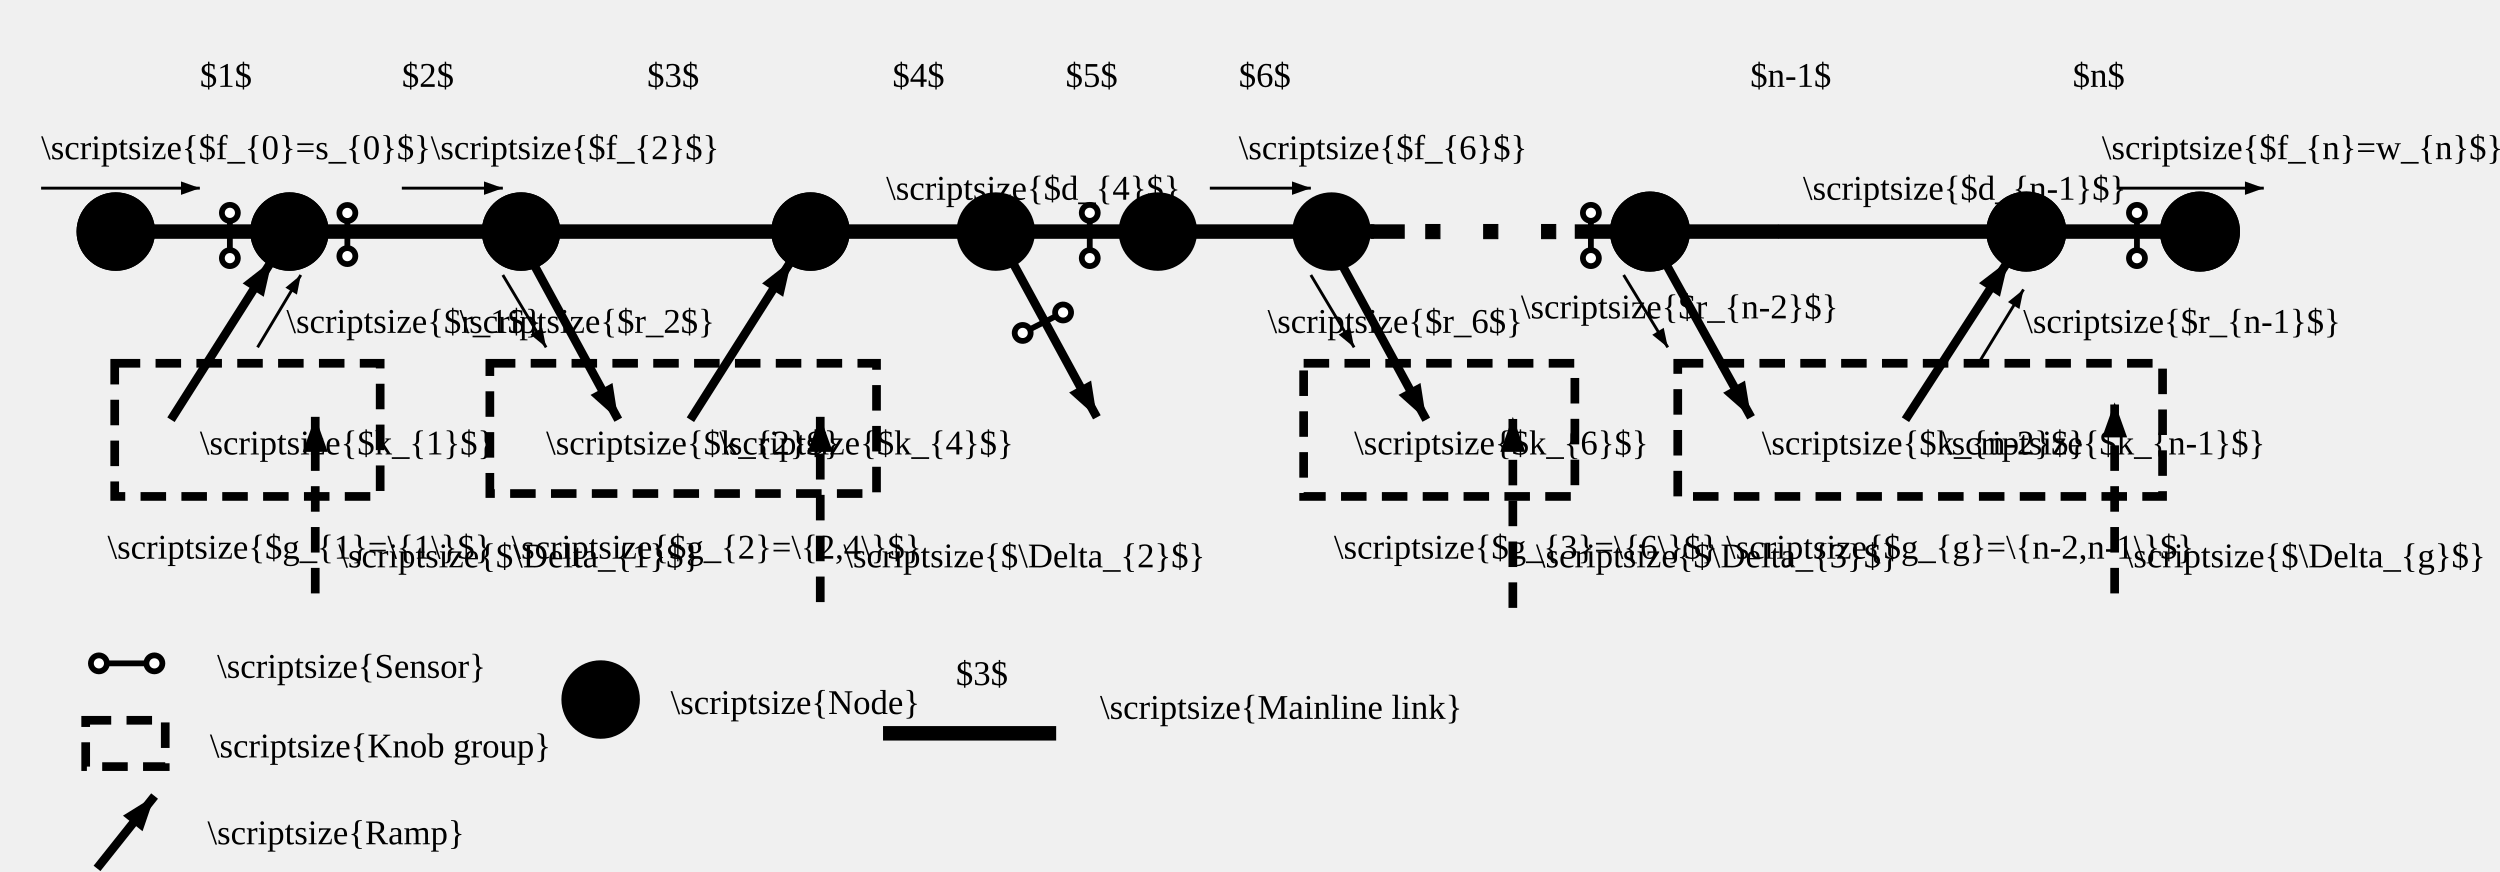
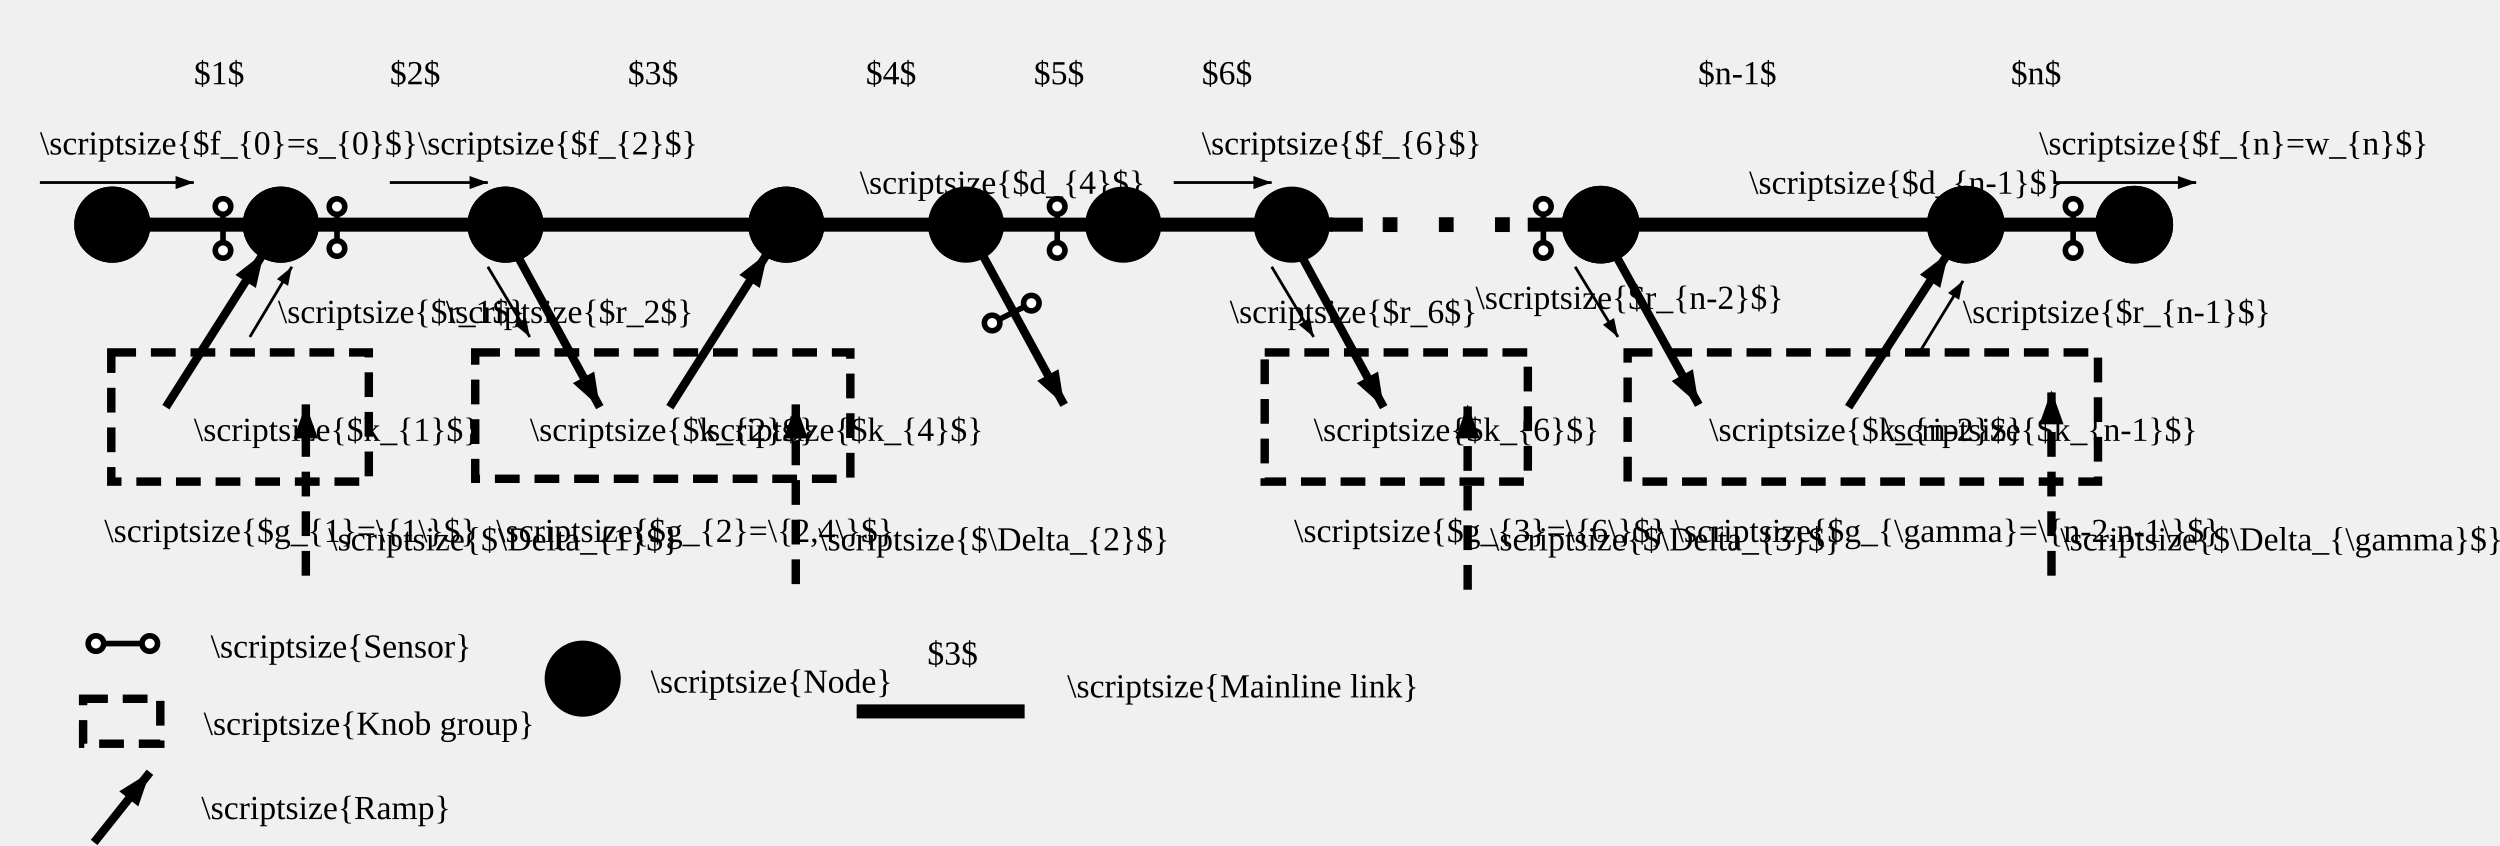
<svg xmlns="http://www.w3.org/2000/svg" xmlns:ns1="http://latexdraw.sourceforge.net/namespaces/latexdraw" version="1.1" baseProfile="full">
  <g>
-     <g ns1:type="dot" id="id2385152" ns1:size="27.50934874392321" ns1:dotShape="*" ns1:position="40.0 80.0">
+     <g ns1:type="dot" id="id24162448" ns1:size="27.50934874392321" ns1:dotShape="*" ns1:position="40.0 80.0">
      <path d="M 52.697 80.0 C 52.697 87.012 47.012 92.697 40.0 92.697 C 32.988 92.697 27.303 87.012 27.303 80.0 C 27.303 72.988 32.988 67.303 40.0 67.303 C 47.012 67.303 52.697 72.988 52.697 80.0 z " fill="black" stroke-linecap="square" stroke-linejoin="butt" stroke-width="1.719" stroke-miterlimit="10.0" stroke-dashoffset="0.0" stroke="black" />
    </g>
-     <g ns1:type="dot" id="id5899066" ns1:size="27.50934874392321" ns1:dotShape="*" ns1:position="100.0 80.0">
+     <g ns1:type="dot" id="id11880565" ns1:size="27.50934874392321" ns1:dotShape="*" ns1:position="100.0 80.0">
      <path d="M 112.697 80.0 C 112.697 87.012 107.012 92.697 100.0 92.697 C 92.988 92.697 87.303 87.012 87.303 80.0 C 87.303 72.988 92.988 67.303 100.0 67.303 C 107.012 67.303 112.697 72.988 112.697 80.0 z " fill="black" stroke-linecap="square" stroke-linejoin="butt" stroke-width="1.719" stroke-miterlimit="10.0" stroke-dashoffset="0.0" stroke="black" />
    </g>
-     <g ns1:type="dot" id="id14500696" ns1:size="27.50934874392321" ns1:dotShape="*" ns1:position="180.0 80.0">
+     <g ns1:type="dot" id="id12090574" ns1:size="27.50934874392321" ns1:dotShape="*" ns1:position="180.0 80.0">
      <path d="M 192.697 80.0 C 192.697 87.012 187.012 92.697 180.0 92.697 C 172.988 92.697 167.303 87.012 167.303 80.0 C 167.303 72.988 172.988 67.303 180.0 67.303 C 187.012 67.303 192.697 72.988 192.697 80.0 z " fill="black" stroke-linecap="square" stroke-linejoin="butt" stroke-width="1.719" stroke-miterlimit="10.0" stroke-dashoffset="0.0" stroke="black" />
    </g>
-     <g ns1:type="dot" id="id15741585" ns1:size="27.50934874392321" ns1:dotShape="*" ns1:position="280.0 80.0">
+     <g ns1:type="dot" id="id10591858" ns1:size="27.50934874392321" ns1:dotShape="*" ns1:position="280.0 80.0">
      <path d="M 292.697 80.0 C 292.697 87.012 287.012 92.697 280.0 92.697 C 272.988 92.697 267.303 87.012 267.303 80.0 C 267.303 72.988 272.988 67.303 280.0 67.303 C 287.012 67.303 292.697 72.988 292.697 80.0 z " fill="black" stroke-linecap="square" stroke-linejoin="butt" stroke-width="1.719" stroke-miterlimit="10.0" stroke-dashoffset="0.0" stroke="black" />
    </g>
-     <g ns1:type="joinedLines" id="id13116794">
+     <g ns1:type="joinedLines" id="id9714528">
      <polyline points="598.85,80.0 598.85,80.0 " stroke-width="5.0" stroke="black" ns1:rotationAngle="0.0" />
    </g>
-     <g ns1:type="dot" id="id5677793" ns1:size="6.0" ns1:dotShape="square*" ns1:position="495.0 80.0">
+     <g ns1:type="dot" id="id6162868" ns1:size="6.0" ns1:dotShape="square*" ns1:position="495.0 80.0">
      <path d="M 492.562 77.562 L 497.438 77.562 L 497.438 82.438 L 492.562 82.438 z " fill="black" stroke-linecap="butt" stroke-linejoin="butt" stroke-width="0.375" stroke-miterlimit="10.0" stroke-dashoffset="0.0" stroke="black" />
    </g>
-     <g ns1:type="dot" id="id9157566" ns1:size="6.0" ns1:dotShape="square*" ns1:position="515.0 80.0">
+     <g ns1:type="dot" id="id981937" ns1:size="6.0" ns1:dotShape="square*" ns1:position="515.0 80.0">
      <path d="M 512.562 77.562 L 517.438 77.562 L 517.438 82.438 L 512.562 82.438 z " fill="black" stroke-linecap="butt" stroke-linejoin="butt" stroke-width="0.375" stroke-miterlimit="10.0" stroke-dashoffset="0.0" stroke="black" />
    </g>
-     <g ns1:type="dot" id="id5729421" ns1:size="6.0" ns1:dotShape="square*" ns1:position="535.0 80.0">
+     <g ns1:type="dot" id="id19511969" ns1:size="6.0" ns1:dotShape="square*" ns1:position="535.0 80.0">
      <path d="M 532.562 77.562 L 537.438 77.562 L 537.438 82.438 L 532.562 82.438 z " fill="black" stroke-linecap="butt" stroke-linejoin="butt" stroke-width="0.375" stroke-miterlimit="10.0" stroke-dashoffset="0.0" stroke="black" />
    </g>
-     <g ns1:type="dot" id="id31007873" ns1:size="28.0696983954409" ns1:dotShape="*" ns1:position="570.0 80.0">
+     <g ns1:type="dot" id="id32011586" ns1:size="28.0696983954409" ns1:dotShape="*" ns1:position="570.0 80.0">
      <path d="M 582.955 80.0 C 582.955 87.155 577.155 92.955 570.0 92.955 C 562.845 92.955 557.045 87.155 557.045 80.0 C 557.045 72.845 562.845 67.045 570.0 67.045 C 577.155 67.045 582.955 72.845 582.955 80.0 z " fill="black" stroke-linecap="square" stroke-linejoin="butt" stroke-width="1.754" stroke-miterlimit="10.0" stroke-dashoffset="0.0" stroke="black" />
    </g>
-     <g ns1:type="dot" id="id18278739" ns1:size="28.0696983954409" ns1:dotShape="*" ns1:position="700.0 80.0">
+     <g ns1:type="dot" id="id14640922" ns1:size="28.0696983954409" ns1:dotShape="*" ns1:position="700.0 80.0">
      <path d="M 712.955 80.0 C 712.955 87.155 707.155 92.955 700.0 92.955 C 692.845 92.955 687.045 87.155 687.045 80.0 C 687.045 72.845 692.845 67.045 700.0 67.045 C 707.155 67.045 712.955 72.845 712.955 80.0 z " fill="black" stroke-linecap="square" stroke-linejoin="butt" stroke-width="1.754" stroke-miterlimit="10.0" stroke-dashoffset="0.0" stroke="black" />
    </g>
-     <g ns1:type="dot" id="id3483840" ns1:size="28.0696983954409" ns1:dotShape="*" ns1:position="760.0 80.0">
+     <g ns1:type="dot" id="id8905188" ns1:size="28.0696983954409" ns1:dotShape="*" ns1:position="760.0 80.0">
      <path d="M 772.955 80.0 C 772.955 87.155 767.155 92.955 760.0 92.955 C 752.845 92.955 747.045 87.155 747.045 80.0 C 747.045 72.845 752.845 67.045 760.0 67.045 C 767.155 67.045 772.955 72.845 772.955 80.0 z " fill="black" stroke-linecap="square" stroke-linejoin="butt" stroke-width="1.754" stroke-miterlimit="10.0" stroke-dashoffset="0.0" stroke="black" />
    </g>
-     <g ns1:type="text" id="id402137" fill="black" ns1:position="bl">
+     <g ns1:type="text" id="id22803460" fill="black" ns1:position="bl">
      <text x="69.048" y="30.0">$1$</text>
    </g>
-     <g ns1:type="text" id="id13481636" fill="black" ns1:position="bl">
+     <g ns1:type="text" id="id22951364" fill="black" ns1:position="bl">
      <text x="138.832" y="30.0">$2$</text>
    </g>
-     <g ns1:type="text" id="id21258393" fill="black" ns1:position="bl">
+     <g ns1:type="text" id="id9981229" fill="black" ns1:position="bl">
      <text x="223.554" y="30.0">$3$</text>
    </g>
-     <g ns1:type="text" id="id32455652" fill="black" ns1:position="bl">
+     <g ns1:type="text" id="id26188036" fill="black" ns1:position="bl">
      <text x="308.307" y="30.0">$4$</text>
    </g>
-     <g ns1:type="text" id="id27723832" fill="black" ns1:position="bl">
+     <g ns1:type="text" id="id15975289" fill="black" ns1:position="bl">
      <text x="368.122" y="30.0">$5$</text>
    </g>
-     <g ns1:type="text" id="id31315136" fill="black" ns1:position="bl">
+     <g ns1:type="text" id="id25653907" fill="black" ns1:position="bl">
      <text x="427.937" y="30.0">$6$</text>
    </g>
-     <g ns1:type="text" id="id9363332" fill="black" ns1:position="bl">
+     <g ns1:type="text" id="id19574748" fill="black" ns1:position="bl">
      <text x="604.647" y="30.0">$n-1$</text>
    </g>
-     <g ns1:type="joinedLines" id="id680593">
-       <polyline points="93.955,90.0 59.063,145.0 " stroke-width="3.0" stroke="black" ns1:rotationAngle="0.0" marker-start="url(#arrow0-680593)" />
-     </g>
-     <g ns1:type="joinedLines" id="id14577391">
-       <polyline points="693.862,90.0 658.259,145.0 " stroke-width="3.0" stroke="black" ns1:rotationAngle="0.0" marker-start="url(#arrow0-14577391)" />
-     </g>
-     <g ns1:type="joinedLines" id="id10982517">
-       <polyline points="273.4,90.0 238.508,145.0 " stroke-width="3.0" stroke="black" ns1:rotationAngle="0.0" marker-start="url(#arrow0-10982517)" />
-     </g>
-     <g ns1:type="joinedLines" id="id16715424">
-       <polyline points="183.678,90.0 213.585,145.0 " stroke-width="3.0" stroke="black" ns1:rotationAngle="0.0" marker-end="url(#arrow1-16715424)" />
-     </g>
-     <g ns1:type="joinedLines" id="id11425181">
-       <polyline points="574.408,89.167 604.925,144.167 " stroke-width="3.0" stroke="black" ns1:rotationAngle="0.0" marker-end="url(#arrow1-11425181)" />
-     </g>
-     <g ns1:type="joinedLines" id="id4749195">
-       <polyline points="349.017,89.167 378.925,144.167 " stroke-width="3.0" stroke="black" ns1:rotationAngle="0.0" marker-end="url(#arrow1-4749195)" />
-     </g>
-     <g ns1:type="joinedLines" id="id31425411">
-       <polyline points="462.814,90.0 492.721,145.0 " stroke-width="3.0" stroke="black" ns1:rotationAngle="0.0" marker-end="url(#arrow1-31425411)" />
-     </g>
-     <g ns1:type="joinedLines" id="id28068385">
-       <polyline points="138.816,65.0 173.708,65.0 " stroke-width="1.0" stroke="black" ns1:rotationAngle="0.0" marker-end="url(#arrow1-28068385)" />
-     </g>
-     <g ns1:type="joinedLines" id="id6383667">
-       <polyline points="88.971,120.0 103.924,95.0 " stroke-width="1.0" stroke="black" ns1:rotationAngle="0.0" marker-end="url(#arrow1-6383667)" />
-     </g>
-     <g ns1:type="joinedLines" id="id19444853">
-       <polyline points="173.708,95.0 188.662,120.0 " stroke-width="1.0" stroke="black" ns1:rotationAngle="0.0" marker-end="url(#arrow1-19444853)" />
-     </g>
-     <g ns1:type="joinedLines" id="id10408522">
-       <polyline points="417.952,65.0 452.844,65.0 " stroke-width="1.0" stroke="black" ns1:rotationAngle="0.0" marker-end="url(#arrow1-10408522)" />
-     </g>
-     <g ns1:type="joinedLines" id="id7718568">
-       <polyline points="452.844,95.0 467.798,120.0 " stroke-width="1.0" stroke="black" ns1:rotationAngle="0.0" marker-end="url(#arrow1-7718568)" />
-     </g>
-     <g ns1:type="joinedLines" id="id24393571">
-       <polyline points="560.903,95.0 576.161,120.0 " stroke-width="1.0" stroke="black" ns1:rotationAngle="0.0" marker-end="url(#arrow1-24393571)" />
-     </g>
-     <g ns1:type="joinedLines" id="id24698558">
-       <polyline points="683.791,125.0 699.049,100.0 " stroke-width="1.0" stroke="black" ns1:rotationAngle="0.0" marker-end="url(#arrow1-24698558)" />
-     </g>
-     <g ns1:type="text" id="id11886754" fill="black" ns1:position="bl">
+     <g ns1:type="joinedLines" id="id2044979">
+       <polyline points="93.955,90.0 59.063,145.0 " stroke-width="3.0" stroke="black" ns1:rotationAngle="0.0" marker-start="url(#arrow0-2044979)" />
+     </g>
+     <g ns1:type="joinedLines" id="id13518501">
+       <polyline points="693.862,90.0 658.259,145.0 " stroke-width="3.0" stroke="black" ns1:rotationAngle="0.0" marker-start="url(#arrow0-13518501)" />
+     </g>
+     <g ns1:type="joinedLines" id="id8372319">
+       <polyline points="273.4,90.0 238.508,145.0 " stroke-width="3.0" stroke="black" ns1:rotationAngle="0.0" marker-start="url(#arrow0-8372319)" />
+     </g>
+     <g ns1:type="joinedLines" id="id18679035">
+       <polyline points="183.678,90.0 213.585,145.0 " stroke-width="3.0" stroke="black" ns1:rotationAngle="0.0" marker-end="url(#arrow1-18679035)" />
+     </g>
+     <g ns1:type="joinedLines" id="id2542817">
+       <polyline points="574.408,89.167 604.925,144.167 " stroke-width="3.0" stroke="black" ns1:rotationAngle="0.0" marker-end="url(#arrow1-2542817)" />
+     </g>
+     <g ns1:type="joinedLines" id="id5793262">
+       <polyline points="349.017,89.167 378.925,144.167 " stroke-width="3.0" stroke="black" ns1:rotationAngle="0.0" marker-end="url(#arrow1-5793262)" />
+     </g>
+     <g ns1:type="joinedLines" id="id2638199">
+       <polyline points="462.814,90.0 492.721,145.0 " stroke-width="3.0" stroke="black" ns1:rotationAngle="0.0" marker-end="url(#arrow1-2638199)" />
+     </g>
+     <g ns1:type="joinedLines" id="id14754613">
+       <polyline points="138.816,65.0 173.708,65.0 " stroke-width="1.0" stroke="black" ns1:rotationAngle="0.0" marker-end="url(#arrow1-14754613)" />
+     </g>
+     <g ns1:type="joinedLines" id="id12785960">
+       <polyline points="88.971,120.0 103.924,95.0 " stroke-width="1.0" stroke="black" ns1:rotationAngle="0.0" marker-end="url(#arrow1-12785960)" />
+     </g>
+     <g ns1:type="joinedLines" id="id1043196">
+       <polyline points="173.708,95.0 188.662,120.0 " stroke-width="1.0" stroke="black" ns1:rotationAngle="0.0" marker-end="url(#arrow1-1043196)" />
+     </g>
+     <g ns1:type="joinedLines" id="id14986499">
+       <polyline points="417.952,65.0 452.844,65.0 " stroke-width="1.0" stroke="black" ns1:rotationAngle="0.0" marker-end="url(#arrow1-14986499)" />
+     </g>
+     <g ns1:type="joinedLines" id="id14751668">
+       <polyline points="452.844,95.0 467.798,120.0 " stroke-width="1.0" stroke="black" ns1:rotationAngle="0.0" marker-end="url(#arrow1-14751668)" />
+     </g>
+     <g ns1:type="joinedLines" id="id5170955">
+       <polyline points="560.903,95.0 576.161,120.0 " stroke-width="1.0" stroke="black" ns1:rotationAngle="0.0" marker-end="url(#arrow1-5170955)" />
+     </g>
+     <g ns1:type="joinedLines" id="id20852436">
+       <polyline points="683.791,125.0 699.049,100.0 " stroke-width="1.0" stroke="black" ns1:rotationAngle="0.0" marker-end="url(#arrow1-20852436)" />
+     </g>
+     <g ns1:type="text" id="id16758457" fill="black" ns1:position="bl">
      <text x="427.922" y="55.0">\scriptsize{$f_{6}$}</text>
    </g>
-     <g ns1:type="text" id="id13891029" fill="black" ns1:position="bl">
+     <g ns1:type="text" id="id10519890" fill="black" ns1:position="bl">
      <text x="148.786" y="55.0">\scriptsize{$f_{2}$}</text>
    </g>
-     <g ns1:type="text" id="id31976864" fill="black" ns1:position="bl">
+     <g ns1:type="text" id="id11118425" fill="black" ns1:position="bl">
      <text x="726.104" y="55.0">\scriptsize{$f_{n}=w_{n}$}</text>
    </g>
-     <g ns1:type="joinedLines" id="id2664201">
-       <polyline points="731.191,65.0 782.052,65.0 " stroke-width="1.0" stroke="black" ns1:rotationAngle="0.0" marker-end="url(#arrow1-2664201)" />
-     </g>
-     <g ns1:type="text" id="id4212807" fill="black" ns1:position="bl">
+     <g ns1:type="joinedLines" id="id24309113">
+       <polyline points="731.191,65.0 782.052,65.0 " stroke-width="1.0" stroke="black" ns1:rotationAngle="0.0" marker-end="url(#arrow1-24309113)" />
+     </g>
+     <g ns1:type="text" id="id20896985" fill="black" ns1:position="bl">
      <text x="158.755" y="115.0">\scriptsize{$r_2$}</text>
    </g>
-     <g ns1:type="text" id="id588840" fill="black" ns1:position="bl">
+     <g ns1:type="text" id="id32085686" fill="black" ns1:position="bl">
      <text x="437.891" y="115.0">\scriptsize{$r_6$}</text>
    </g>
-     <g ns1:type="text" id="id30883312" fill="black" ns1:position="bl">
+     <g ns1:type="text" id="id22604178" fill="black" ns1:position="bl">
      <text x="525.402" y="110.0">\scriptsize{$r_{n-2}$}</text>
    </g>
-     <g ns1:type="text" id="id14408241" fill="black" ns1:position="bl">
+     <g ns1:type="text" id="id878099" fill="black" ns1:position="bl">
      <text x="98.94" y="115.0">\scriptsize{$r_1$}</text>
    </g>
-     <g ns1:type="text" id="id28594563" fill="black" ns1:position="bl">
+     <g ns1:type="text" id="id25272337" fill="black" ns1:position="bl">
      <text x="14.202" y="55.0">\scriptsize{$f_{0}=s_{0}$}</text>
    </g>
-     <g ns1:type="joinedLines" id="id6478031">
-       <polyline points="14.202,65.0 69.032,65.0 " stroke-width="1.0" stroke="black" ns1:rotationAngle="0.0" marker-end="url(#arrow1-6478031)" />
-     </g>
-     <g ns1:type="text" id="id7721204" fill="black" ns1:position="bl">
+     <g ns1:type="joinedLines" id="id2225790">
+       <polyline points="14.202,65.0 69.032,65.0 " stroke-width="1.0" stroke="black" ns1:rotationAngle="0.0" marker-end="url(#arrow1-2225790)" />
+     </g>
+     <g ns1:type="text" id="id12226761" fill="black" ns1:position="bl">
      <text x="698.948" y="115.0">\scriptsize{$r_{n-1}$}</text>
    </g>
-     <g ns1:type="joinedLines" id="id7456853">
+     <g ns1:type="joinedLines" id="id26939174">
      <polyline points="39.125,80 98.94,80 " stroke-width="5.0" stroke="black" ns1:rotationAngle="0.0" />
    </g>
-     <g ns1:type="joinedLines" id="id1339010">
+     <g ns1:type="joinedLines" id="id11499827">
      <polyline points="98.94,80 178.693,80 " stroke-width="5.0" stroke="black" ns1:rotationAngle="0.0" />
    </g>
-     <g ns1:type="joinedLines" id="id5617188">
+     <g ns1:type="joinedLines" id="id30298413">
      <polyline points="457.829,76 457.829,76 " stroke-width="5.0" stroke="black" ns1:rotationAngle="0.0" />
    </g>
-     <g ns1:type="joinedLines" id="id8050077">
+     <g ns1:type="joinedLines" id="id10322373">
      <polyline points="544.02,80 564.364,80 " stroke-width="5.0" stroke="black" ns1:rotationAngle="0.0" />
    </g>
-     <g ns1:type="joinedLines" id="id11949575">
+     <g ns1:type="joinedLines" id="id20030023">
      <polyline points="695.588,80 756.621,80 " stroke-width="5.0" stroke="black" ns1:rotationAngle="0.0" />
    </g>
-     <g ns1:type="joinedLines" id="id29782656">
+     <g ns1:type="joinedLines" id="id10227591">
      <polyline points="178.693,80 274.397,80 " stroke-width="5.0" stroke="black" ns1:rotationAngle="0.0" />
    </g>
-     <g ns1:type="joinedLines" id="id27228271">
+     <g ns1:type="joinedLines" id="id5127860">
      <polyline points="278.384,80 338.199,80.0 " stroke-width="5.0" stroke="black" ns1:rotationAngle="0.0" />
    </g>
-     <g ns1:type="joinedLines" id="id7875454">
+     <g ns1:type="joinedLines" id="id25512378">
      <polyline points="398.014,80.0 457.829,80 " stroke-width="5.0" stroke="black" ns1:rotationAngle="0.0" />
    </g>
-     <g ns1:type="dot" id="id18982923" ns1:size="27.50934874392321" ns1:dotShape="*" ns1:position="99.99999999999999 79.99999999999999">
+     <g ns1:type="dot" id="id4260898" ns1:size="27.50934874392321" ns1:dotShape="*" ns1:position="99.99999999999999 79.99999999999999">
      <path d="M 112.697 80 C 112.697 87.012 107.012 92.697 100 92.697 C 92.988 92.697 87.303 87.012 87.303 80 C 87.303 72.988 92.988 67.303 100 67.303 C 107.012 67.303 112.697 72.988 112.697 80 z " fill="black" stroke-linecap="square" stroke-linejoin="butt" stroke-width="1.719" stroke-miterlimit="10.0" stroke-dashoffset="0.0" stroke="black" />
    </g>
-     <g ns1:type="dot" id="id5109685" ns1:size="27.50934874392321" ns1:dotShape="*" ns1:position="179.99999999999997 79.99999999999999">
+     <g ns1:type="dot" id="id6519481" ns1:size="27.50934874392321" ns1:dotShape="*" ns1:position="179.99999999999997 79.99999999999999">
      <path d="M 192.697 80 C 192.697 87.012 187.012 92.697 180 92.697 C 172.988 92.697 167.303 87.012 167.303 80 C 167.303 72.988 172.988 67.303 180 67.303 C 187.012 67.303 192.697 72.988 192.697 80 z " fill="black" stroke-linecap="square" stroke-linejoin="butt" stroke-width="1.719" stroke-miterlimit="10.0" stroke-dashoffset="0.0" stroke="black" />
    </g>
-     <g ns1:type="dot" id="id4827228" ns1:size="27.50934874392321" ns1:dotShape="*" ns1:position="279.99999999999994 79.99999999999999">
+     <g ns1:type="dot" id="id16626239" ns1:size="27.50934874392321" ns1:dotShape="*" ns1:position="279.99999999999994 79.99999999999999">
      <path d="M 292.697 80 C 292.697 87.012 287.012 92.697 280 92.697 C 272.988 92.697 267.303 87.012 267.303 80 C 267.303 72.988 272.988 67.303 280 67.303 C 287.012 67.303 292.697 72.988 292.697 80 z " fill="black" stroke-linecap="square" stroke-linejoin="butt" stroke-width="1.719" stroke-miterlimit="10.0" stroke-dashoffset="0.0" stroke="black" />
    </g>
-     <g ns1:type="dot" id="id3513800" ns1:size="27.50934874392321" ns1:dotShape="*" ns1:position="39.99999999999999 79.99999999999999">
+     <g ns1:type="dot" id="id27105897" ns1:size="27.50934874392321" ns1:dotShape="*" ns1:position="39.99999999999999 79.99999999999999">
      <path d="M 52.697 80 C 52.697 87.012 47.012 92.697 40 92.697 C 32.988 92.697 27.303 87.012 27.303 80 C 27.303 72.988 32.988 67.303 40 67.303 C 47.012 67.303 52.697 72.988 52.697 80 z " fill="black" stroke-linecap="square" stroke-linejoin="butt" stroke-width="1.719" stroke-miterlimit="10.0" stroke-dashoffset="0.0" stroke="black" />
    </g>
-     <g ns1:type="dot" id="id12797673" ns1:size="28.0696983954409" ns1:dotShape="*" ns1:position="569.9999999999999 79.99999999999999">
+     <g ns1:type="dot" id="id5192218" ns1:size="28.0696983954409" ns1:dotShape="*" ns1:position="569.9999999999999 79.99999999999999">
      <path d="M 582.955 80 C 582.955 87.155 577.155 92.955 570 92.955 C 562.845 92.955 557.045 87.155 557.045 80 C 557.045 72.845 562.845 67.045 570 67.045 C 577.155 67.045 582.955 72.845 582.955 80 z " fill="black" stroke-linecap="square" stroke-linejoin="butt" stroke-width="1.754" stroke-miterlimit="10.0" stroke-dashoffset="0.0" stroke="black" />
    </g>
-     <g ns1:type="dot" id="id8966795" ns1:size="28.0696983954409" ns1:dotShape="*" ns1:position="699.9999999999999 79.99999999999999">
+     <g ns1:type="dot" id="id21829580" ns1:size="28.0696983954409" ns1:dotShape="*" ns1:position="699.9999999999999 79.99999999999999">
      <path d="M 712.955 80 C 712.955 87.155 707.155 92.955 700 92.955 C 692.845 92.955 687.045 87.155 687.045 80 C 687.045 72.845 692.845 67.045 700 67.045 C 707.155 67.045 712.955 72.845 712.955 80 z " fill="black" stroke-linecap="square" stroke-linejoin="butt" stroke-width="1.754" stroke-miterlimit="10.0" stroke-dashoffset="0.0" stroke="black" />
    </g>
-     <g ns1:type="dot" id="id28836646" ns1:size="28.0696983954409" ns1:dotShape="*" ns1:position="759.9999999999998 79.99999999999999">
+     <g ns1:type="dot" id="id20377608" ns1:size="28.0696983954409" ns1:dotShape="*" ns1:position="759.9999999999998 79.99999999999999">
      <path d="M 772.955 80 C 772.955 87.155 767.155 92.955 760 92.955 C 752.845 92.955 747.045 87.155 747.045 80 C 747.045 72.845 752.845 67.045 760 67.045 C 767.155 67.045 772.955 72.845 772.955 80 z " fill="black" stroke-linecap="square" stroke-linejoin="butt" stroke-width="1.754" stroke-miterlimit="10.0" stroke-dashoffset="0.0" stroke="black" />
    </g>
-     <g ns1:type="rectangle" id="id4448617">
+     <g ns1:type="rectangle" id="id19658019">
      <rect x="39.628" y="125.5" width="91.707" height="46.0" ns1:borderPos="outer" stroke-width="3.0" stroke="black" fill="none" stroke-dasharray="8.819, 5.292" />
    </g>
-     <g ns1:type="rectangle" id="id20689114">
+     <g ns1:type="rectangle" id="id23080536">
      <rect x="169.227" y="125.5" width="133.577" height="45" ns1:borderPos="outer" stroke-width="3.0" stroke="black" fill="none" stroke-dasharray="8.819, 5.292" />
    </g>
-     <g ns1:type="rectangle" id="id31506606">
+     <g ns1:type="rectangle" id="id21820559">
      <rect x="450.357" y="125.5" width="93.701" height="46.0" ns1:borderPos="outer" stroke-width="3.0" stroke="black" fill="none" stroke-dasharray="8.819, 5.292" />
    </g>
-     <g ns1:type="rectangle" id="id32158927">
+     <g ns1:type="rectangle" id="id33399438">
      <rect x="579.6" y="125.5" width="167.485" height="46.0" ns1:borderPos="outer" stroke-width="3.0" stroke="black" fill="none" stroke-dasharray="8.819, 5.292" />
    </g>
-     <g ns1:type="text" id="id27564688" fill="black" ns1:position="bl">
+     <g ns1:type="text" id="id26024016" fill="black" ns1:position="bl">
      <text x="37.131" y="193">\scriptsize{$g_{1}=\{1\}$}</text>
    </g>
-     <g ns1:type="text" id="id105793" fill="black" ns1:position="bl">
-       <text x="596.308" y="193.0">\scriptsize{$g_{g}=\{n-2,n-1\}$}</text>
-     </g>
-     <g ns1:type="text" id="id25703985" fill="black" ns1:position="bl">
+     <g ns1:type="text" id="id20495717" fill="black" ns1:position="bl">
+       <text x="596.308" y="193.0">\scriptsize{$g_{\gamma}=\{n-2,n-1\}$}</text>
+     </g>
+     <g ns1:type="text" id="id20808576" fill="black" ns1:position="bl">
      <text x="460.82" y="193">\scriptsize{$g_{3}=\{6\}$}</text>
    </g>
-     <g ns1:type="text" id="id7727513" fill="black" ns1:position="bl">
+     <g ns1:type="text" id="id25809691" fill="black" ns1:position="bl">
      <text x="176.699" y="193">\scriptsize{$g_{2}=\{2,4\}$}</text>
    </g>
-     <g ns1:type="text" id="id20829583" fill="black" ns1:position="bl">
+     <g ns1:type="text" id="id15531287" fill="black" ns1:position="bl">
      <text x="306.128" y="69">\scriptsize{$d_{4}$}</text>
    </g>
-     <g ns1:type="text" id="id32443635" fill="black" ns1:position="bl">
+     <g ns1:type="text" id="id3009145" fill="black" ns1:position="bl">
      <text x="622.847" y="69">\scriptsize{$d_{n-1}$}</text>
    </g>
-     <g ns1:type="text" id="id6753429" fill="black" ns1:position="bl">
+     <g ns1:type="text" id="id11807214" fill="black" ns1:position="bl">
      <text x="116.884" y="196">\scriptsize{$\Delta_{1}$}</text>
    </g>
-     <g ns1:type="text" id="id8195079" fill="black" ns1:position="bl">
-       <text x="733.664" y="196.0">\scriptsize{$\Delta_{g}$}</text>
-     </g>
-     <g ns1:type="text" id="id6658043" fill="black" ns1:position="bl">
+     <g ns1:type="text" id="id23465243" fill="black" ns1:position="bl">
+       <text x="733.664" y="196.0">\scriptsize{$\Delta_{\gamma}$}</text>
+     </g>
+     <g ns1:type="text" id="id347409" fill="black" ns1:position="bl">
      <text x="530.604" y="196">\scriptsize{$\Delta_{3}$}</text>
    </g>
-     <g ns1:type="text" id="id17255556" fill="black" ns1:position="bl">
+     <g ns1:type="text" id="id30884120" fill="black" ns1:position="bl">
      <text x="291.344" y="196">\scriptsize{$\Delta_{2}$}</text>
    </g>
-     <g ns1:type="text" id="id1491442" fill="black" ns1:position="bl">
+     <g ns1:type="text" id="id24319094" fill="black" ns1:position="bl">
      <text x="608.616" y="157.0">\scriptsize{$k_{n-2}$}</text>
    </g>
-     <g ns1:type="text" id="id23462742" fill="black" ns1:position="bl">
+     <g ns1:type="text" id="id3495668" fill="black" ns1:position="bl">
      <text x="670.868" y="157.0">\scriptsize{$k_{n-1}$}</text>
    </g>
-     <g ns1:type="text" id="id19001771" fill="black" ns1:position="bl">
+     <g ns1:type="text" id="id19415089" fill="black" ns1:position="bl">
      <text x="467.798" y="157">\scriptsize{$k_{6}$}</text>
    </g>
-     <g ns1:type="text" id="id6763861" fill="black" ns1:position="bl">
+     <g ns1:type="text" id="id4891682" fill="black" ns1:position="bl">
      <text x="188.662" y="157">\scriptsize{$k_{2}$}</text>
    </g>
-     <g ns1:type="text" id="id11815959" fill="black" ns1:position="bl">
+     <g ns1:type="text" id="id3353305" fill="black" ns1:position="bl">
      <text x="248.477" y="157">\scriptsize{$k_{4}$}</text>
    </g>
-     <g ns1:type="text" id="id22328844" fill="black" ns1:position="bl">
+     <g ns1:type="text" id="id26911820" fill="black" ns1:position="bl">
      <text x="69.032" y="157">\scriptsize{$k_{1}$}</text>
    </g>
-     <g ns1:type="joinedLines" id="id25062705">
+     <g ns1:type="joinedLines" id="id8293204">
      <polyline points="614.21,80 695.588,80 695.588,80 " stroke-width="5.0" stroke="black" fill="none" ns1:rotationAngle="0.0" />
    </g>
-     <g ns1:type="text" id="id13322078" fill="black" ns1:position="bl">
+     <g ns1:type="text" id="id8247102" fill="black" ns1:position="bl">
      <text x="716.034" y="30.0">$n$</text>
    </g>
-     <g ns1:type="joinedLines" id="id4767571">
+     <g ns1:type="joinedLines" id="id6934798">
      <polyline points="566.493,80 614.344,80 614.344,80 " stroke-width="5.0" stroke="black" fill="none" ns1:rotationAngle="0.0" />
    </g>
-     <g ns1:type="joinedLines" id="id4721343">
+     <g ns1:type="joinedLines" id="id11425567">
      <polyline points="457.829,80 472.783,80.0 " stroke-width="5.0" stroke="black" ns1:rotationAngle="0.0" />
    </g>
-     <g ns1:type="dot" id="id25221309" ns1:size="27.50934874392321" ns1:dotShape="*" ns1:position="459.9999999999999 79.99999999999999">
+     <g ns1:type="dot" id="id1826853" ns1:size="27.50934874392321" ns1:dotShape="*" ns1:position="459.9999999999999 79.99999999999999">
      <path d="M 472.697 80 C 472.697 87.012 467.012 92.697 460 92.697 C 452.988 92.697 447.303 87.012 447.303 80 C 447.303 72.988 452.988 67.303 460 67.303 C 467.012 67.303 472.697 72.988 472.697 80 z " fill="black" stroke-linecap="square" stroke-linejoin="butt" stroke-width="1.719" stroke-miterlimit="10.0" stroke-dashoffset="0.0" stroke="black" />
    </g>
-     <g ns1:type="joinedLines" id="id16575585">
+     <g ns1:type="joinedLines" id="id9533182">
      <polyline points="342.187,80 398.014,80 " stroke-width="5.0" stroke="black" ns1:rotationAngle="0.0" />
    </g>
-     <g ns1:type="dot" id="id22413003" ns1:size="27.50934874392321" ns1:dotShape="*" ns1:position="343.99999999999994 79.99999999999999">
+     <g ns1:type="dot" id="id2992657" ns1:size="27.50934874392321" ns1:dotShape="*" ns1:position="343.99999999999994 79.99999999999999">
      <path d="M 356.697 80 C 356.697 87.012 351.012 92.697 344 92.697 C 336.988 92.697 331.303 87.012 331.303 80 C 331.303 72.988 336.988 67.303 344 67.303 C 351.012 67.303 356.697 72.988 356.697 80 z " fill="black" stroke-linecap="square" stroke-linejoin="butt" stroke-width="1.719" stroke-miterlimit="10.0" stroke-dashoffset="0.0" stroke="black" />
    </g>
-     <g ns1:type="dot" id="id4585376" ns1:size="27.50934874392321" ns1:dotShape="*" ns1:position="399.99999999999994 79.99999999999999">
+     <g ns1:type="dot" id="id23186932" ns1:size="27.50934874392321" ns1:dotShape="*" ns1:position="399.99999999999994 79.99999999999999">
      <path d="M 412.697 80 C 412.697 87.012 407.012 92.697 400 92.697 C 392.988 92.697 387.303 87.012 387.303 80 C 387.303 72.988 392.988 67.303 400 67.303 C 407.012 67.303 412.697 72.988 412.697 80 z " fill="black" stroke-linecap="square" stroke-linejoin="butt" stroke-width="1.719" stroke-miterlimit="10.0" stroke-dashoffset="0.0" stroke="black" />
    </g>
-     <g ns1:type="joinedLines" id="id9561377">
-       <polyline points="79.412,73.529 79.412,91.176 " stroke-width="2.0" stroke="black" ns1:rotationAngle="0.0" marker-start="url(#arrow0-9561377)" marker-end="url(#arrow1-9561377)" />
-     </g>
-     <g ns1:type="joinedLines" id="id10669056">
-       <polyline points="376.471,73.529 376.471,91.176 " stroke-width="2.0" stroke="black" ns1:rotationAngle="0.0" marker-start="url(#arrow0-10669056)" marker-end="url(#arrow1-10669056)" />
-     </g>
-     <g ns1:type="joinedLines" id="id10276127">
-       <polyline points="549.593,73.529 549.593,91.176 " stroke-width="2.0" stroke="black" ns1:rotationAngle="0.0" marker-start="url(#arrow0-10276127)" marker-end="url(#arrow1-10276127)" />
-     </g>
-     <g ns1:type="joinedLines" id="id18609942">
-       <polyline points="738.235,73.529 738.235,91.176 " stroke-width="2.0" stroke="black" ns1:rotationAngle="0.0" marker-start="url(#arrow0-18609942)" marker-end="url(#arrow1-18609942)" />
-     </g>
-     <g ns1:type="joinedLines" id="id11595732">
-       <polyline points="120.0,73.571 120.0,90.476 " stroke-width="2.0" stroke="black" ns1:rotationAngle="0.0" marker-start="url(#arrow0-11595732)" marker-end="url(#arrow1-11595732)" />
-     </g>
-     <g ns1:type="joinedLines" id="id6120831">
+     <g ns1:type="joinedLines" id="id5465321">
+       <polyline points="79.412,73.529 79.412,91.176 " stroke-width="2.0" stroke="black" ns1:rotationAngle="0.0" marker-start="url(#arrow0-5465321)" marker-end="url(#arrow1-5465321)" />
+     </g>
+     <g ns1:type="joinedLines" id="id9423466">
+       <polyline points="376.471,73.529 376.471,91.176 " stroke-width="2.0" stroke="black" ns1:rotationAngle="0.0" marker-start="url(#arrow0-9423466)" marker-end="url(#arrow1-9423466)" />
+     </g>
+     <g ns1:type="joinedLines" id="id26371165">
+       <polyline points="549.593,73.529 549.593,91.176 " stroke-width="2.0" stroke="black" ns1:rotationAngle="0.0" marker-start="url(#arrow0-26371165)" marker-end="url(#arrow1-26371165)" />
+     </g>
+     <g ns1:type="joinedLines" id="id20096351">
+       <polyline points="738.235,73.529 738.235,91.176 " stroke-width="2.0" stroke="black" ns1:rotationAngle="0.0" marker-start="url(#arrow0-20096351)" marker-end="url(#arrow1-20096351)" />
+     </g>
+     <g ns1:type="joinedLines" id="id7761322">
+       <polyline points="120.0,73.571 120.0,90.476 " stroke-width="2.0" stroke="black" ns1:rotationAngle="0.0" marker-start="url(#arrow0-7761322)" marker-end="url(#arrow1-7761322)" />
+     </g>
+     <g ns1:type="joinedLines" id="id14287629">
      <polyline points="473.529,80 485.294,80 " stroke-width="5.0" stroke="black" ns1:rotationAngle="0.0" />
    </g>
-     <g ns1:type="joinedLines" id="id835543">
+     <g ns1:type="joinedLines" id="id27098901">
      <polyline points="474.706,80 460.588,79.412 " stroke-width="5.0" stroke="black" ns1:rotationAngle="0.0" />
    </g>
-     <g ns1:type="joinedLines" id="id32681193">
-       <polyline points="367.26,107.951 351.515,115.921 " stroke-width="2.0" stroke="black" ns1:rotationAngle="0.0" marker-start="url(#arrow0-32681193)" marker-end="url(#arrow1-32681193)" />
-     </g>
-     <g ns1:type="joinedLines" id="id10072284">
-       <polyline points="34.167,229.167 53.333,229.167 53.333,229.167 " stroke-width="2.0" stroke="black" fill="none" ns1:rotationAngle="0.0" marker-start="url(#arrow0-10072284)" marker-end="url(#arrow1-10072284)" />
-     </g>
-     <g ns1:type="rectangle" id="id8332953">
+     <g ns1:type="joinedLines" id="id25665643">
+       <polyline points="367.26,107.951 351.515,115.921 " stroke-width="2.0" stroke="black" ns1:rotationAngle="0.0" marker-start="url(#arrow0-25665643)" marker-end="url(#arrow1-25665643)" />
+     </g>
+     <g ns1:type="joinedLines" id="id21226931">
+       <polyline points="34.167,229.167 53.333,229.167 53.333,229.167 " stroke-width="2.0" stroke="black" fill="none" ns1:rotationAngle="0.0" marker-start="url(#arrow0-21226931)" marker-end="url(#arrow1-21226931)" />
+     </g>
+     <g ns1:type="rectangle" id="id1454353">
      <rect x="29.6" y="248.833" width="27.485" height="16.0" ns1:borderPos="outer" stroke-width="3.0" stroke="black" fill="none" stroke-dasharray="8.819, 5.292" />
    </g>
-     <g ns1:type="text" id="id6378414" fill="black" ns1:position="bl">
+     <g ns1:type="text" id="id28903756" fill="black" ns1:position="bl">
      <text x="75" y="234.167">\scriptsize{Sensor}</text>
    </g>
-     <g ns1:type="text" id="id26657769" fill="black" ns1:position="bl">
+     <g ns1:type="text" id="id23027249" fill="black" ns1:position="bl">
      <text x="72.5" y="261.667">\scriptsize{Knob group}</text>
    </g>
-     <g ns1:type="dot" id="id12154372" ns1:size="27.50934874392321" ns1:dotShape="*" ns1:position="207.5 241.66666666666697">
+     <g ns1:type="dot" id="id5601813" ns1:size="27.50934874392321" ns1:dotShape="*" ns1:position="207.5 241.66666666666697">
      <path d="M 220.197 241.667 C 220.197 248.679 214.512 254.363 207.5 254.363 C 200.488 254.363 194.803 248.679 194.803 241.667 C 194.803 234.655 200.488 228.97 207.5 228.97 C 214.512 228.97 220.197 234.655 220.197 241.667 z " fill="black" stroke-linecap="square" stroke-linejoin="butt" stroke-width="1.719" stroke-miterlimit="10.0" stroke-dashoffset="0.0" stroke="black" />
    </g>
-     <g ns1:type="text" id="id20717282" fill="black" ns1:position="bl">
+     <g ns1:type="text" id="id20397335" fill="black" ns1:position="bl">
      <text x="231.667" y="246.667">\scriptsize{Node}</text>
    </g>
-     <g ns1:type="text" id="id28995087" fill="black" ns1:position="bl">
+     <g ns1:type="text" id="id1676223" fill="black" ns1:position="bl">
      <text x="380" y="248.333">\scriptsize{Mainline link}</text>
    </g>
-     <g ns1:type="text" id="id5168530" fill="black" ns1:position="bl">
+     <g ns1:type="text" id="id13604685" fill="black" ns1:position="bl">
      <text x="330.221" y="236.667">$3$</text>
    </g>
-     <g ns1:type="joinedLines" id="id317038">
+     <g ns1:type="joinedLines" id="id27279229">
      <polyline points="305.051,253.333 364.866,253.333 " stroke-width="5.0" stroke="black" ns1:rotationAngle="0.0" />
    </g>
-     <g ns1:type="joinedLines" id="id28023292">
-       <polyline points="53.4,275.0 33.508,300.0 " stroke-width="3.0" stroke="black" ns1:rotationAngle="0.0" marker-start="url(#arrow0-28023292)" />
-     </g>
-     <g ns1:type="text" id="id32606921" fill="black" ns1:position="bl">
+     <g ns1:type="joinedLines" id="id22989466">
+       <polyline points="53.4,275.0 33.508,300.0 " stroke-width="3.0" stroke="black" ns1:rotationAngle="0.0" marker-start="url(#arrow0-22989466)" />
+     </g>
+     <g ns1:type="text" id="id1773191" fill="black" ns1:position="bl">
      <text x="71.667" y="291.667">\scriptsize{Ramp}</text>
    </g>
-     <g ns1:type="joinedLines" id="id10980457">
-       <polyline points="108.909,205.0 108.909,144 " stroke-width="3.0" stroke="black" stroke-dasharray="8.819, 5.292" ns1:rotationAngle="0.0" marker-end="url(#arrow1-10980457)" />
-     </g>
-     <g ns1:type="joinedLines" id="id3555035">
-       <polyline points="730.526,205.0 730.526,139.0 " stroke-width="3.0" stroke="black" stroke-dasharray="8.819, 5.292" ns1:rotationAngle="0.0" marker-end="url(#arrow1-3555035)" />
-     </g>
-     <g ns1:type="joinedLines" id="id27535081">
-       <polyline points="522.628,210.0 522.628,144 " stroke-width="3.0" stroke="black" stroke-dasharray="8.819, 5.292" ns1:rotationAngle="0.0" marker-end="url(#arrow1-27535081)" />
-     </g>
-     <g ns1:type="joinedLines" id="id293091">
-       <polyline points="283.369,208.0 283.369,144 " stroke-width="3.0" stroke="black" stroke-dasharray="8.819, 5.292" ns1:rotationAngle="0.0" marker-end="url(#arrow1-293091)" />
+     <g ns1:type="joinedLines" id="id31591556">
+       <polyline points="108.909,205.0 108.909,144 " stroke-width="3.0" stroke="black" stroke-dasharray="8.819, 5.292" ns1:rotationAngle="0.0" marker-end="url(#arrow1-31591556)" />
+     </g>
+     <g ns1:type="joinedLines" id="id32575541">
+       <polyline points="730.526,205.0 730.526,139.0 " stroke-width="3.0" stroke="black" stroke-dasharray="8.819, 5.292" ns1:rotationAngle="0.0" marker-end="url(#arrow1-32575541)" />
+     </g>
+     <g ns1:type="joinedLines" id="id2353832">
+       <polyline points="522.628,210.0 522.628,144 " stroke-width="3.0" stroke="black" stroke-dasharray="8.819, 5.292" ns1:rotationAngle="0.0" marker-end="url(#arrow1-2353832)" />
+     </g>
+     <g ns1:type="joinedLines" id="id25018639">
+       <polyline points="283.369,208.0 283.369,144 " stroke-width="3.0" stroke="black" stroke-dasharray="8.819, 5.292" ns1:rotationAngle="0.0" marker-end="url(#arrow1-25018639)" />
    </g>
  </g>
  <defs>
-     <marker overflow="visible" orient="auto" id="arrow0-680593">
+     <marker overflow="visible" orient="auto" id="arrow0-2044979">
      <path d="M 0.0 0.0 L 4.035 1.441 L 4.035 0.0 L 4.035 -1.441 z " ns1:arrSizeNum="2.0" fill="black" />
    </marker>
-     <marker overflow="visible" orient="auto" id="arrow0-14577391">
+     <marker overflow="visible" orient="auto" id="arrow0-13518501">
      <path d="M 0.0 0.0 L 4.035 1.441 L 4.035 0.0 L 4.035 -1.441 z " ns1:arrSizeNum="2.0" fill="black" />
    </marker>
-     <marker overflow="visible" orient="auto" id="arrow0-10982517">
+     <marker overflow="visible" orient="auto" id="arrow0-8372319">
      <path d="M 0.0 0.0 L 4.035 1.441 L 4.035 0.0 L 4.035 -1.441 z " ns1:arrSizeNum="2.0" fill="black" />
    </marker>
-     <marker overflow="visible" orient="auto" id="arrow1-16715424">
-       <path d="M 0.0 0.0 L -4.035 1.441 L -4.035 0.0 L -4.035 -1.441 z " ns1:arrSizeNum="2.0" fill="black" />
-     </marker>
-     <marker overflow="visible" orient="auto" id="arrow1-11425181">
-       <path d="M 0.0 0.0 L -4.035 1.441 L -4.035 0.0 L -4.035 -1.441 z " ns1:arrSizeNum="2.0" fill="black" />
-     </marker>
-     <marker overflow="visible" orient="auto" id="arrow1-4749195">
-       <path d="M 0.0 0.0 L -4.035 1.441 L -4.035 0.0 L -4.035 -1.441 z " ns1:arrSizeNum="2.0" fill="black" />
-     </marker>
-     <marker overflow="visible" orient="auto" id="arrow1-31425411">
-       <path d="M 0.0 0.0 L -4.035 1.441 L -4.035 0.0 L -4.035 -1.441 z " ns1:arrSizeNum="2.0" fill="black" />
-     </marker>
-     <marker overflow="visible" orient="auto" id="arrow1-28068385">
-       <path d="M 0.0 0.0 L -6.504 2.323 L -6.504 0.0 L -6.504 -2.323 z " ns1:arrSizeNum="2.0" fill="black" />
-     </marker>
-     <marker overflow="visible" orient="auto" id="arrow1-6383667">
-       <path d="M 0.0 0.0 L -6.504 2.323 L -6.504 0.0 L -6.504 -2.323 z " ns1:arrSizeNum="2.0" fill="black" />
-     </marker>
-     <marker overflow="visible" orient="auto" id="arrow1-19444853">
-       <path d="M 0.0 0.0 L -6.504 2.323 L -6.504 0.0 L -6.504 -2.323 z " ns1:arrSizeNum="2.0" fill="black" />
-     </marker>
-     <marker overflow="visible" orient="auto" id="arrow1-10408522">
-       <path d="M 0.0 0.0 L -6.504 2.323 L -6.504 0.0 L -6.504 -2.323 z " ns1:arrSizeNum="2.0" fill="black" />
-     </marker>
-     <marker overflow="visible" orient="auto" id="arrow1-7718568">
-       <path d="M 0.0 0.0 L -6.504 2.323 L -6.504 0.0 L -6.504 -2.323 z " ns1:arrSizeNum="2.0" fill="black" />
-     </marker>
-     <marker overflow="visible" orient="auto" id="arrow1-24393571">
-       <path d="M 0.0 0.0 L -6.504 2.323 L -6.504 0.0 L -6.504 -2.323 z " ns1:arrSizeNum="2.0" fill="black" />
-     </marker>
-     <marker overflow="visible" orient="auto" id="arrow1-24698558">
-       <path d="M 0.0 0.0 L -6.504 2.323 L -6.504 0.0 L -6.504 -2.323 z " ns1:arrSizeNum="2.0" fill="black" />
-     </marker>
-     <marker overflow="visible" orient="auto" id="arrow1-2664201">
-       <path d="M 0.0 0.0 L -6.504 2.323 L -6.504 0.0 L -6.504 -2.323 z " ns1:arrSizeNum="2.0" fill="black" />
-     </marker>
-     <marker overflow="visible" orient="auto" id="arrow1-6478031">
-       <path d="M 0.0 0.0 L -6.504 2.323 L -6.504 0.0 L -6.504 -2.323 z " ns1:arrSizeNum="2.0" fill="black" />
-     </marker>
-     <marker overflow="visible" orient="auto" id="arrow0-9561377">
-       <circle r="1.382" ns1:dotSizeNum="2.0" fill="white" stroke="black" stroke-width="1.0" />
-     </marker>
-     <marker refX="1.0" overflow="visible" orient="auto" id="arrow1-9561377">
-       <circle r="1.382" ns1:dotSizeNum="2.0" fill="white" stroke="black" stroke-width="1.0" />
-     </marker>
-     <marker overflow="visible" orient="auto" id="arrow0-10669056">
-       <circle r="1.382" ns1:dotSizeNum="2.0" fill="white" stroke="black" stroke-width="1.0" />
-     </marker>
-     <marker refX="1.0" overflow="visible" orient="auto" id="arrow1-10669056">
-       <circle r="1.382" ns1:dotSizeNum="2.0" fill="white" stroke="black" stroke-width="1.0" />
-     </marker>
-     <marker overflow="visible" orient="auto" id="arrow0-10276127">
-       <circle r="1.382" ns1:dotSizeNum="2.0" fill="white" stroke="black" stroke-width="1.0" />
-     </marker>
-     <marker refX="1.0" overflow="visible" orient="auto" id="arrow1-10276127">
-       <circle r="1.382" ns1:dotSizeNum="2.0" fill="white" stroke="black" stroke-width="1.0" />
-     </marker>
-     <marker overflow="visible" orient="auto" id="arrow0-18609942">
-       <circle r="1.382" ns1:dotSizeNum="2.0" fill="white" stroke="black" stroke-width="1.0" />
-     </marker>
-     <marker refX="1.0" overflow="visible" orient="auto" id="arrow1-18609942">
-       <circle r="1.382" ns1:dotSizeNum="2.0" fill="white" stroke="black" stroke-width="1.0" />
-     </marker>
-     <marker overflow="visible" orient="auto" id="arrow0-11595732">
-       <circle r="1.382" ns1:dotSizeNum="2.0" fill="white" stroke="black" stroke-width="1.0" />
-     </marker>
-     <marker refX="1.0" overflow="visible" orient="auto" id="arrow1-11595732">
-       <circle r="1.382" ns1:dotSizeNum="2.0" fill="white" stroke="black" stroke-width="1.0" />
-     </marker>
-     <marker overflow="visible" orient="auto" id="arrow0-32681193">
-       <circle r="1.382" ns1:dotSizeNum="2.0" fill="white" stroke="black" stroke-width="1.0" />
-     </marker>
-     <marker refX="1.0" overflow="visible" orient="auto" id="arrow1-32681193">
-       <circle r="1.382" ns1:dotSizeNum="2.0" fill="white" stroke="black" stroke-width="1.0" />
-     </marker>
-     <marker overflow="visible" orient="auto" id="arrow0-10072284">
-       <circle r="1.382" ns1:dotSizeNum="2.0" fill="white" stroke="black" stroke-width="1.0" />
-     </marker>
-     <marker overflow="visible" orient="auto" id="arrow1-10072284">
-       <circle r="1.382" ns1:dotSizeNum="2.0" fill="white" stroke="black" stroke-width="1.0" />
-     </marker>
-     <marker overflow="visible" orient="auto" id="arrow0-28023292">
+     <marker overflow="visible" orient="auto" id="arrow1-18679035">
+       <path d="M 0.0 0.0 L -4.035 1.441 L -4.035 0.0 L -4.035 -1.441 z " ns1:arrSizeNum="2.0" fill="black" />
+     </marker>
+     <marker overflow="visible" orient="auto" id="arrow1-2542817">
+       <path d="M 0.0 0.0 L -4.035 1.441 L -4.035 0.0 L -4.035 -1.441 z " ns1:arrSizeNum="2.0" fill="black" />
+     </marker>
+     <marker overflow="visible" orient="auto" id="arrow1-5793262">
+       <path d="M 0.0 0.0 L -4.035 1.441 L -4.035 0.0 L -4.035 -1.441 z " ns1:arrSizeNum="2.0" fill="black" />
+     </marker>
+     <marker overflow="visible" orient="auto" id="arrow1-2638199">
+       <path d="M 0.0 0.0 L -4.035 1.441 L -4.035 0.0 L -4.035 -1.441 z " ns1:arrSizeNum="2.0" fill="black" />
+     </marker>
+     <marker overflow="visible" orient="auto" id="arrow1-14754613">
+       <path d="M 0.0 0.0 L -6.504 2.323 L -6.504 0.0 L -6.504 -2.323 z " ns1:arrSizeNum="2.0" fill="black" />
+     </marker>
+     <marker overflow="visible" orient="auto" id="arrow1-12785960">
+       <path d="M 0.0 0.0 L -6.504 2.323 L -6.504 0.0 L -6.504 -2.323 z " ns1:arrSizeNum="2.0" fill="black" />
+     </marker>
+     <marker overflow="visible" orient="auto" id="arrow1-1043196">
+       <path d="M 0.0 0.0 L -6.504 2.323 L -6.504 0.0 L -6.504 -2.323 z " ns1:arrSizeNum="2.0" fill="black" />
+     </marker>
+     <marker overflow="visible" orient="auto" id="arrow1-14986499">
+       <path d="M 0.0 0.0 L -6.504 2.323 L -6.504 0.0 L -6.504 -2.323 z " ns1:arrSizeNum="2.0" fill="black" />
+     </marker>
+     <marker overflow="visible" orient="auto" id="arrow1-14751668">
+       <path d="M 0.0 0.0 L -6.504 2.323 L -6.504 0.0 L -6.504 -2.323 z " ns1:arrSizeNum="2.0" fill="black" />
+     </marker>
+     <marker overflow="visible" orient="auto" id="arrow1-5170955">
+       <path d="M 0.0 0.0 L -6.504 2.323 L -6.504 0.0 L -6.504 -2.323 z " ns1:arrSizeNum="2.0" fill="black" />
+     </marker>
+     <marker overflow="visible" orient="auto" id="arrow1-20852436">
+       <path d="M 0.0 0.0 L -6.504 2.323 L -6.504 0.0 L -6.504 -2.323 z " ns1:arrSizeNum="2.0" fill="black" />
+     </marker>
+     <marker overflow="visible" orient="auto" id="arrow1-24309113">
+       <path d="M 0.0 0.0 L -6.504 2.323 L -6.504 0.0 L -6.504 -2.323 z " ns1:arrSizeNum="2.0" fill="black" />
+     </marker>
+     <marker overflow="visible" orient="auto" id="arrow1-2225790">
+       <path d="M 0.0 0.0 L -6.504 2.323 L -6.504 0.0 L -6.504 -2.323 z " ns1:arrSizeNum="2.0" fill="black" />
+     </marker>
+     <marker overflow="visible" orient="auto" id="arrow0-5465321">
+       <circle r="1.382" ns1:dotSizeNum="2.0" fill="white" stroke="black" stroke-width="1.0" />
+     </marker>
+     <marker refX="1.0" overflow="visible" orient="auto" id="arrow1-5465321">
+       <circle r="1.382" ns1:dotSizeNum="2.0" fill="white" stroke="black" stroke-width="1.0" />
+     </marker>
+     <marker overflow="visible" orient="auto" id="arrow0-9423466">
+       <circle r="1.382" ns1:dotSizeNum="2.0" fill="white" stroke="black" stroke-width="1.0" />
+     </marker>
+     <marker refX="1.0" overflow="visible" orient="auto" id="arrow1-9423466">
+       <circle r="1.382" ns1:dotSizeNum="2.0" fill="white" stroke="black" stroke-width="1.0" />
+     </marker>
+     <marker overflow="visible" orient="auto" id="arrow0-26371165">
+       <circle r="1.382" ns1:dotSizeNum="2.0" fill="white" stroke="black" stroke-width="1.0" />
+     </marker>
+     <marker refX="1.0" overflow="visible" orient="auto" id="arrow1-26371165">
+       <circle r="1.382" ns1:dotSizeNum="2.0" fill="white" stroke="black" stroke-width="1.0" />
+     </marker>
+     <marker overflow="visible" orient="auto" id="arrow0-20096351">
+       <circle r="1.382" ns1:dotSizeNum="2.0" fill="white" stroke="black" stroke-width="1.0" />
+     </marker>
+     <marker refX="1.0" overflow="visible" orient="auto" id="arrow1-20096351">
+       <circle r="1.382" ns1:dotSizeNum="2.0" fill="white" stroke="black" stroke-width="1.0" />
+     </marker>
+     <marker overflow="visible" orient="auto" id="arrow0-7761322">
+       <circle r="1.382" ns1:dotSizeNum="2.0" fill="white" stroke="black" stroke-width="1.0" />
+     </marker>
+     <marker refX="1.0" overflow="visible" orient="auto" id="arrow1-7761322">
+       <circle r="1.382" ns1:dotSizeNum="2.0" fill="white" stroke="black" stroke-width="1.0" />
+     </marker>
+     <marker overflow="visible" orient="auto" id="arrow0-25665643">
+       <circle r="1.382" ns1:dotSizeNum="2.0" fill="white" stroke="black" stroke-width="1.0" />
+     </marker>
+     <marker refX="1.0" overflow="visible" orient="auto" id="arrow1-25665643">
+       <circle r="1.382" ns1:dotSizeNum="2.0" fill="white" stroke="black" stroke-width="1.0" />
+     </marker>
+     <marker overflow="visible" orient="auto" id="arrow0-21226931">
+       <circle r="1.382" ns1:dotSizeNum="2.0" fill="white" stroke="black" stroke-width="1.0" />
+     </marker>
+     <marker overflow="visible" orient="auto" id="arrow1-21226931">
+       <circle r="1.382" ns1:dotSizeNum="2.0" fill="white" stroke="black" stroke-width="1.0" />
+     </marker>
+     <marker overflow="visible" orient="auto" id="arrow0-22989466">
      <path d="M 0.0 0.0 L 4.035 1.441 L 4.035 0.0 L 4.035 -1.441 z " ns1:arrSizeNum="2.0" fill="black" />
    </marker>
-     <marker overflow="visible" orient="auto" id="arrow1-10980457">
-       <path d="M 0.0 0.0 L -4.035 1.441 L -4.035 0.0 L -4.035 -1.441 z " ns1:arrSizeNum="2.0" fill="black" />
-     </marker>
-     <marker overflow="visible" orient="auto" id="arrow1-3555035">
-       <path d="M 0.0 0.0 L -4.035 1.441 L -4.035 0.0 L -4.035 -1.441 z " ns1:arrSizeNum="2.0" fill="black" />
-     </marker>
-     <marker overflow="visible" orient="auto" id="arrow1-27535081">
-       <path d="M 0.0 0.0 L -4.035 1.441 L -4.035 0.0 L -4.035 -1.441 z " ns1:arrSizeNum="2.0" fill="black" />
-     </marker>
-     <marker overflow="visible" orient="auto" id="arrow1-293091">
+     <marker overflow="visible" orient="auto" id="arrow1-31591556">
+       <path d="M 0.0 0.0 L -4.035 1.441 L -4.035 0.0 L -4.035 -1.441 z " ns1:arrSizeNum="2.0" fill="black" />
+     </marker>
+     <marker overflow="visible" orient="auto" id="arrow1-32575541">
+       <path d="M 0.0 0.0 L -4.035 1.441 L -4.035 0.0 L -4.035 -1.441 z " ns1:arrSizeNum="2.0" fill="black" />
+     </marker>
+     <marker overflow="visible" orient="auto" id="arrow1-2353832">
+       <path d="M 0.0 0.0 L -4.035 1.441 L -4.035 0.0 L -4.035 -1.441 z " ns1:arrSizeNum="2.0" fill="black" />
+     </marker>
+     <marker overflow="visible" orient="auto" id="arrow1-25018639">
      <path d="M 0.0 0.0 L -4.035 1.441 L -4.035 0.0 L -4.035 -1.441 z " ns1:arrSizeNum="2.0" fill="black" />
    </marker>
  </defs>
</svg>
